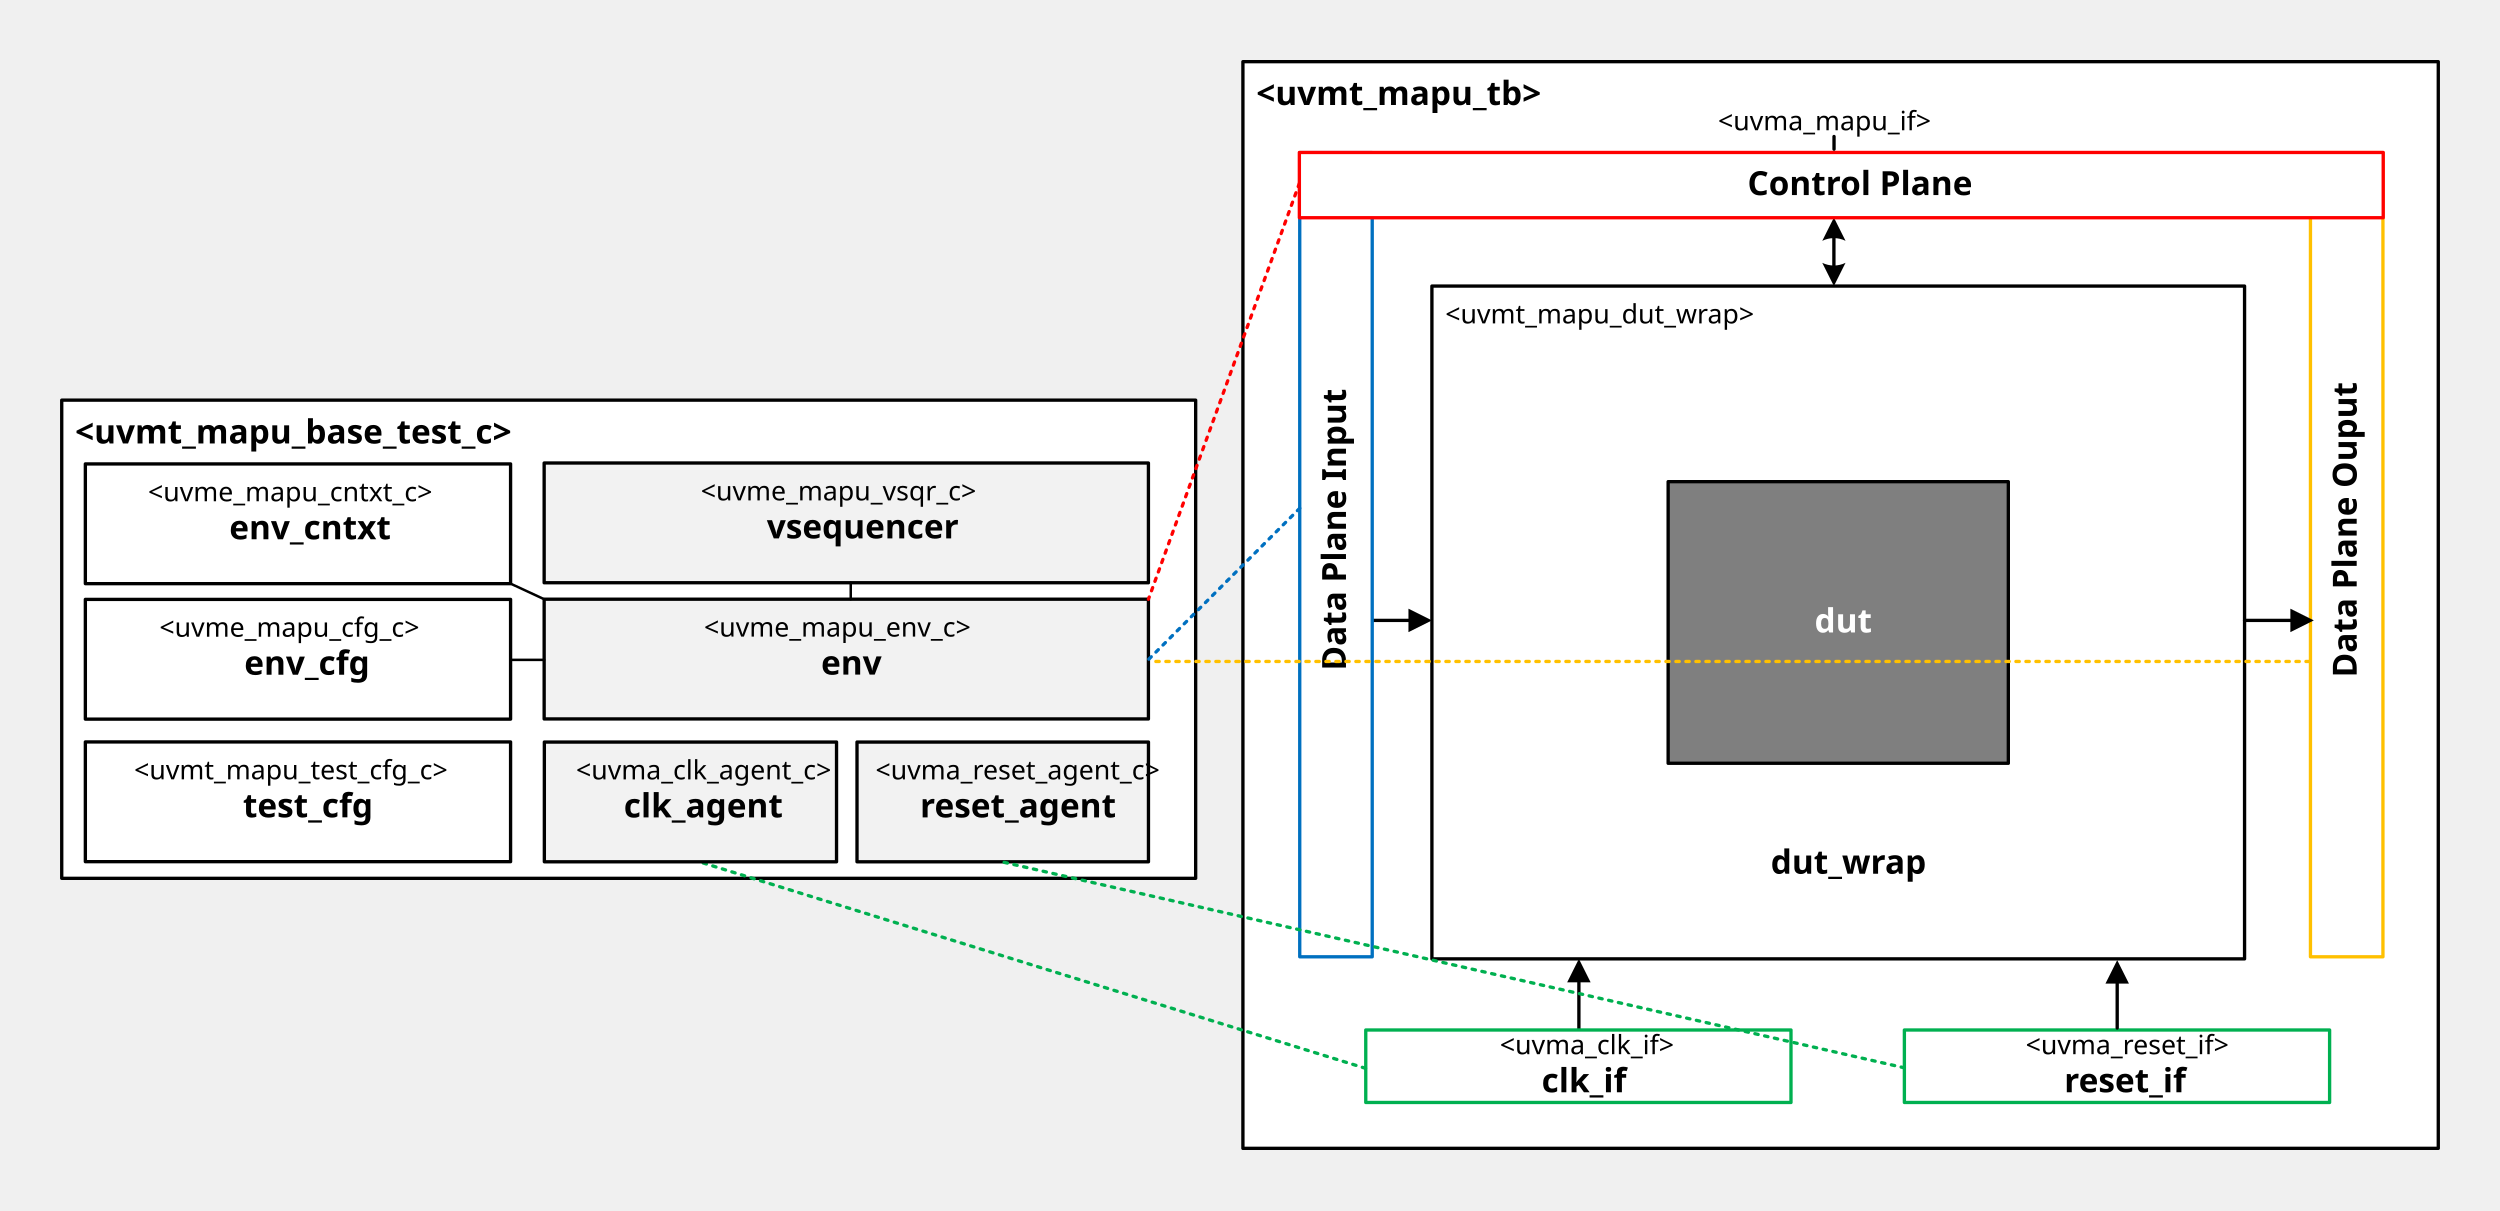
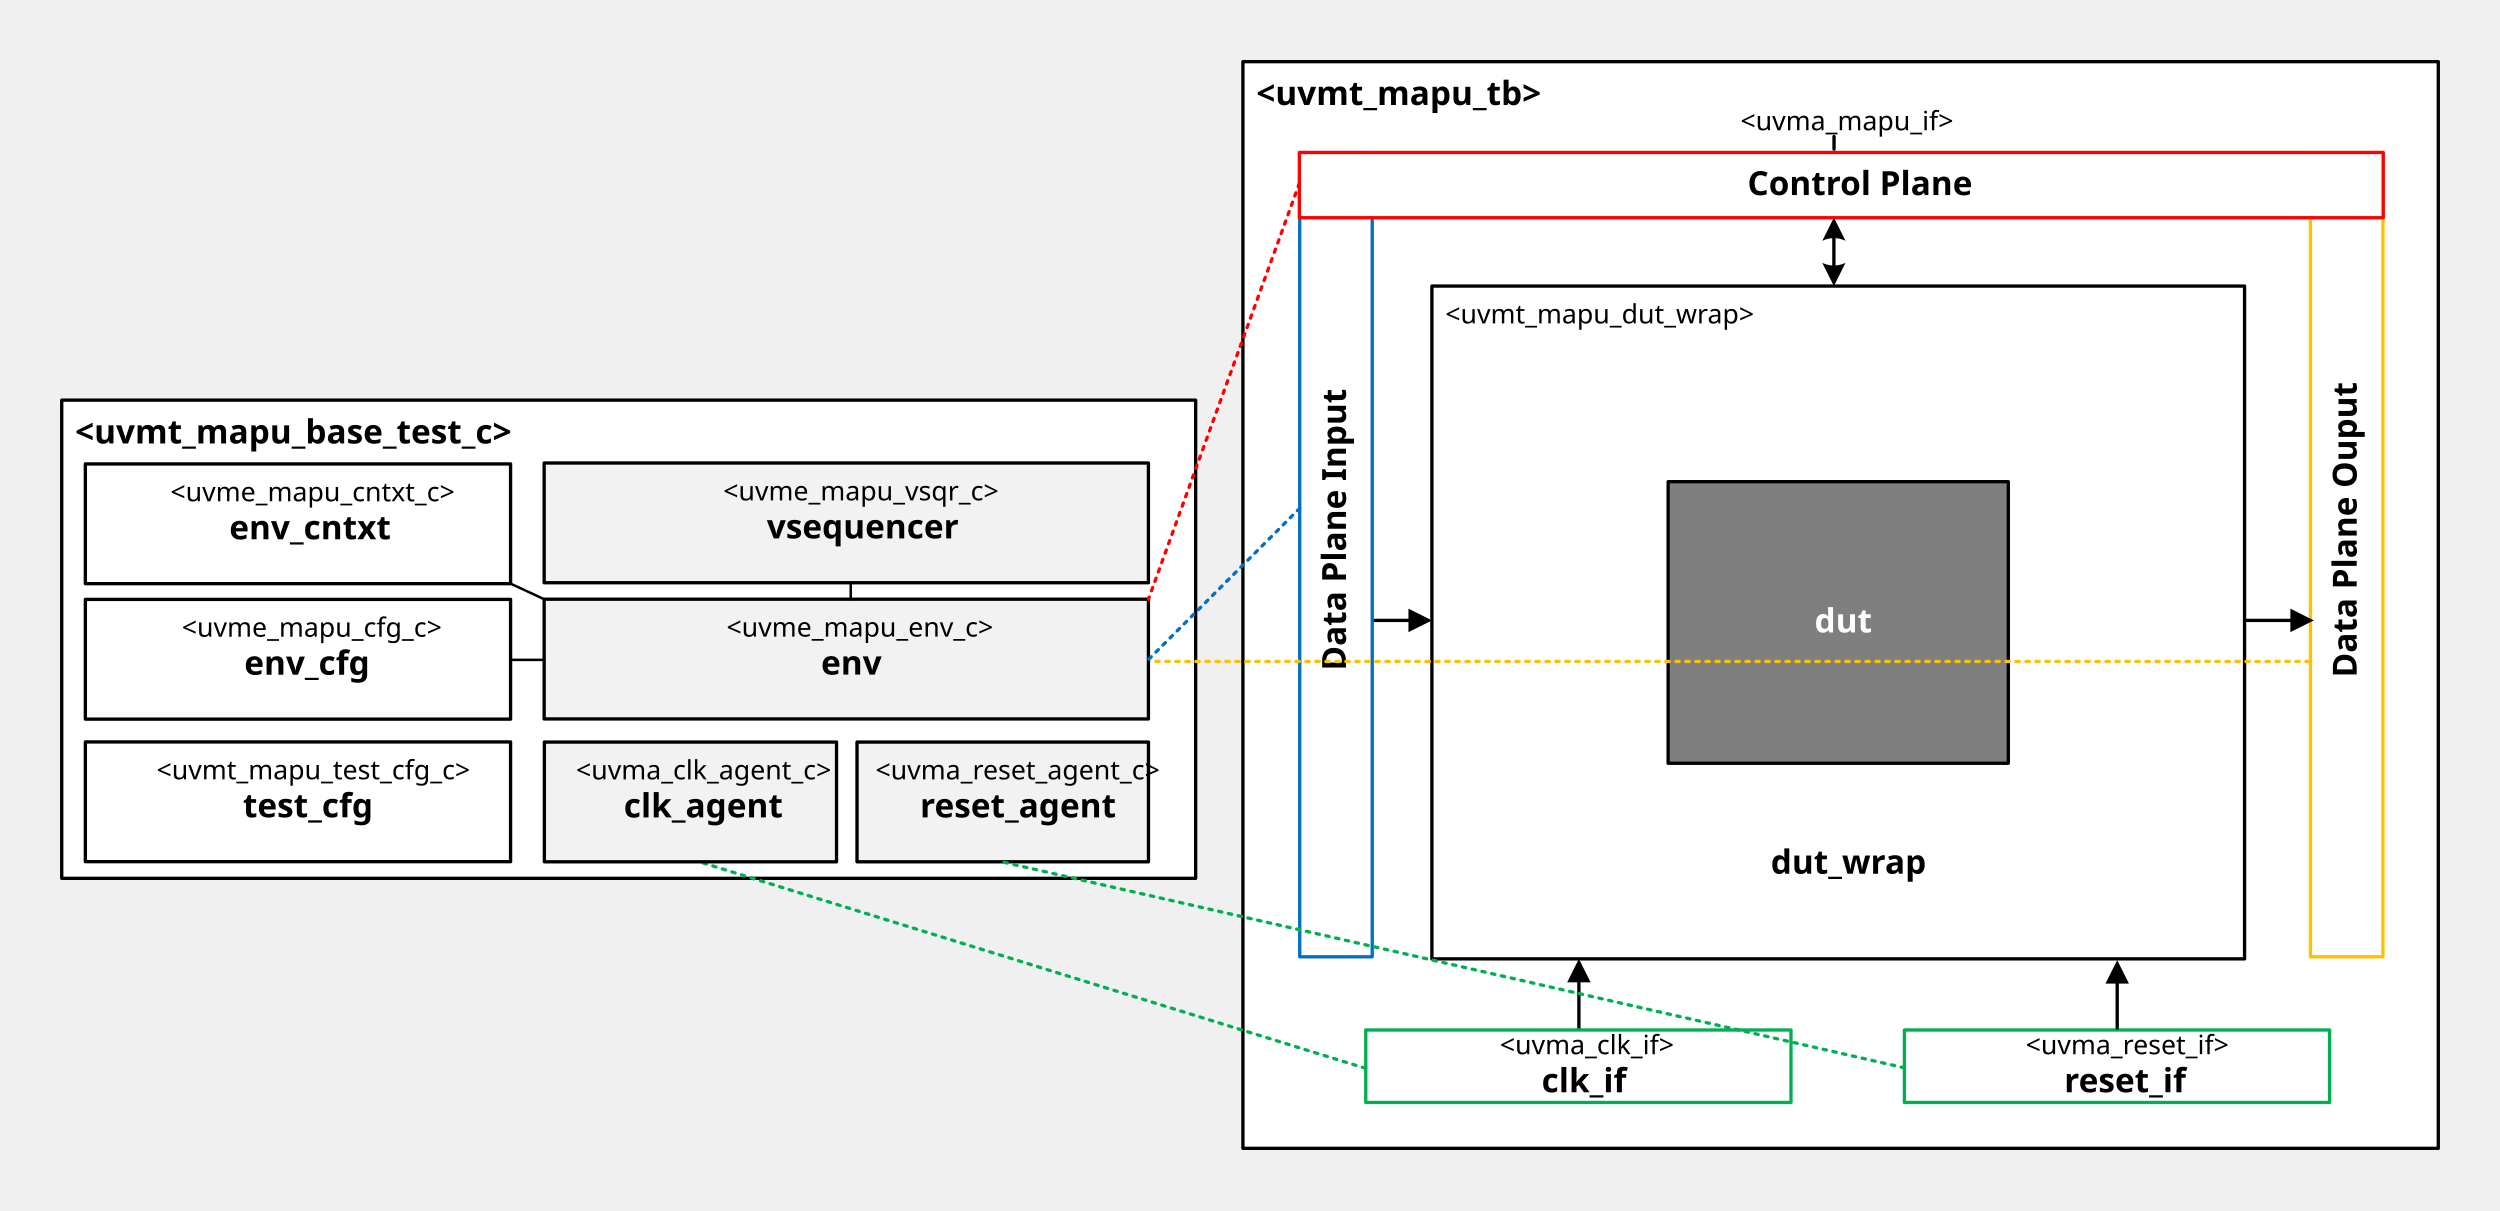
<svg xmlns="http://www.w3.org/2000/svg" xmlns:xlink="http://www.w3.org/1999/xlink" width="10.415in" height="5.041in" viewBox="0 0 749.913 362.984" xml:space="preserve" color-interpolation-filters="sRGB" class="st23">
  <style type="text/css">
	
		.st1 {fill:#ffffff;stroke:#000000;stroke-linecap:round;stroke-linejoin:round;stroke-width:1}
		.st2 {fill:#000000;font-family:Calibri;font-size:0.833em;font-weight:bold}
		.st3 {fill:#7f7f7f;stroke:#000000;stroke-linecap:round;stroke-linejoin:round;stroke-width:1}
		.st4 {fill:#ffffff;font-family:Calibri;font-size:0.833em;font-weight:bold}
		.st5 {fill:none;stroke:#000000;stroke-linecap:round;stroke-linejoin:round;stroke-width:1}
		.st6 {fill:#000000;font-family:Calibri;font-size:0.667em}
		.st7 {font-size:1.25em;font-weight:bold}
		.st8 {marker-end:url(#mrkr4-16);stroke:#000000;stroke-linecap:round;stroke-linejoin:round;stroke-width:1}
		.st9 {fill:#000000;fill-opacity:1;stroke:#000000;stroke-opacity:1;stroke-width:0.284}
		.st10 {fill:#ffffff;stroke:#00b050;stroke-linecap:round;stroke-linejoin:round;stroke-width:1}
		.st11 {fill:#f2f2f2;stroke:#000000;stroke-linecap:round;stroke-linejoin:round;stroke-width:1}
		.st12 {stroke:#00b050;stroke-dasharray:1,2;stroke-linecap:round;stroke-linejoin:round;stroke-width:1}
		.st13 {marker-end:url(#mrkr5-64);marker-start:url(#mrkr5-62);stroke:#000000;stroke-linecap:round;stroke-linejoin:round;stroke-width:1}
		.st14 {stroke:#000000;stroke-linecap:round;stroke-linejoin:round;stroke-width:0.75}
		.st15 {fill:#ffffff;stroke:#ffc000;stroke-linecap:round;stroke-linejoin:round;stroke-width:1}
		.st16 {fill:#ffffff;stroke:#0070c0;stroke-linecap:round;stroke-linejoin:round;stroke-width:1}
		.st17 {stroke:#ff0000;stroke-dasharray:1,2;stroke-linecap:round;stroke-linejoin:round;stroke-width:1}
		.st18 {stroke:#0070c0;stroke-dasharray:1,2;stroke-linecap:round;stroke-linejoin:round;stroke-width:1}
		.st19 {stroke:#ffc000;stroke-dasharray:1,2;stroke-linecap:round;stroke-linejoin:round;stroke-width:1}
		.st20 {fill:#ffffff;stroke:#ff0000;stroke-linecap:round;stroke-linejoin:round;stroke-width:1}
		.st21 {fill:none;stroke:none;stroke-linecap:round;stroke-linejoin:round;stroke-width:1}
		.st22 {stroke:#000000;stroke-linecap:round;stroke-linejoin:round;stroke-width:1}
		.st23 {fill:none;fill-rule:evenodd;font-size:12px;overflow:visible;stroke-linecap:square;stroke-miterlimit:3}
	
	</style>
  <defs id="Markers">
    <g id="lend4">
      <path d="M 2 1 L 0 0 L 2 -1 L 2 1 " style="stroke:none" />
    </g>
    <marker id="mrkr4-16" class="st9" refX="-7.04" orient="auto" markerUnits="strokeWidth" overflow="visible">
      <use xlink:href="#lend4" transform="scale(-3.52,-3.52) " />
    </marker>
    <g id="lend5">
      <path d="M 2 1 L 0 0 L 1.981 -0.993 C 1.672 -0.365 1.673 0.373 1.985 1 " style="stroke:none" />
    </g>
    <marker id="mrkr5-62" class="st9" refX="5.8" orient="auto" markerUnits="strokeWidth" overflow="visible">
      <use xlink:href="#lend5" transform="scale(3.52) " />
    </marker>
    <marker id="mrkr5-64" class="st9" refX="-6.16" orient="auto" markerUnits="strokeWidth" overflow="visible">
      <use xlink:href="#lend5" transform="scale(-3.52,-3.52) " />
    </marker>
  </defs>
  <g>
    <g id="shape1-1" transform="translate(372.831,-18.5)">
      <rect x="0" y="37" width="358.583" height="325.984" class="st1" />
      <text x="4" y="50" class="st2">&lt;uvmt_mapu_tb&gt;</text>
    </g>
    <g id="shape267-4" transform="translate(500.39,-134.013)">
      <rect x="0" y="278.499" width="102.047" height="84.486" class="st3" />
      <text x="43.92" y="323.74" class="st4">dut</text>
    </g>
    <g id="shape98-7" transform="translate(429.524,-75.3425)">
      <rect x="0" y="161.157" width="243.78" height="201.827" class="st5" />
      <text x="4" y="172.36" class="st6">&lt;uvmt_mapu_dut_wrap&gt;                 <tspan x="101.65" dy="16.5em" class="st7">dut_wrap</tspan>
      </text>
    </g>
    <g id="shape166-11" transform="translate(110.638,316.921) rotate(-90)">
      <path d="M0 362.98 L22.24 362.98" class="st8" />
    </g>
    <g id="shape159-17" transform="translate(409.681,-32.2635)">
      <rect x="0" y="341.24" width="127.559" height="21.744" class="st10" />
      <text x="40.22" y="348.51" class="st6">&lt;uvma_clk_if&gt; <tspan x="52.76" dy="1.14em" class="st7">clk_if</tspan>
      </text>
    </g>
    <g id="shape213-21" transform="translate(571.256,-32.2635)">
      <rect x="0" y="341.24" width="127.559" height="21.744" class="st10" />
      <text x="36.37" y="348.51" class="st6">&lt;uvma_reset_if&gt; <tspan x="47.94" dy="1.14em" class="st7">reset_if</tspan>
      </text>
    </g>
    <g id="shape215-25" transform="translate(18.5,-99.5118)">
      <rect x="0" y="219.551" width="340.157" height="143.433" class="st1" />
      <text x="4" y="232.55" class="st2">&lt;uvmt_mapu_base_test_c&gt;</text>
    </g>
    <g id="shape216-28" transform="translate(163.217,-188.169)">
      <rect x="0" y="327.067" width="181.268" height="35.918" class="st11" />
-       <text x="46.98" y="338.27" class="st6">&lt;uvme_mapu_vsqr_c&gt; <tspan x="66.8" dy="1.14em" class="st7">vsequencer</tspan>
+       <text x="53.71" y="338.27" class="st6">&lt;uvme_mapu_vsqr_c&gt; <tspan x="66.8" dy="1.14em" class="st7">vsequencer</tspan>
      </text>
    </g>
    <g id="shape217-32" transform="translate(25.5866,-104.5)">
      <rect x="0" y="327.067" width="127.559" height="35.918" class="st5" />
-       <text x="14.62" y="338.27" class="st6">&lt;uvmt_mapu_test_cfg_c&gt; <tspan x="47.27" dy="1.14em" class="st7">test_cfg</tspan>
+       <text x="21.35" y="338.27" class="st6">&lt;uvmt_mapu_test_cfg_c&gt; <tspan x="47.27" dy="1.14em" class="st7">test_cfg</tspan>
      </text>
    </g>
    <g id="shape218-36" transform="translate(25.5866,-187.902)">
      <rect x="0" y="327.067" width="127.559" height="35.918" class="st5" />
-       <text x="18.79" y="338.27" class="st6">&lt;uvme_mapu_cntxt_c&gt; <tspan x="43.18" dy="1.14em" class="st7">env_cntxt</tspan>
+       <text x="25.51" y="338.27" class="st6">&lt;uvme_mapu_cntxt_c&gt; <tspan x="43.18" dy="1.14em" class="st7">env_cntxt</tspan>
      </text>
    </g>
    <g id="shape219-40" transform="translate(163.217,-147.311)">
      <rect x="0" y="327.067" width="181.268" height="35.918" class="st11" />
-       <text x="47.95" y="338.27" class="st6">&lt;uvme_mapu_env_c&gt; <tspan x="83.07" dy="1.14em" class="st7">env</tspan>
+       <text x="54.68" y="338.27" class="st6">&lt;uvme_mapu_env_c&gt; <tspan x="83.07" dy="1.14em" class="st7">env</tspan>
      </text>
    </g>
    <g id="shape220-44" transform="translate(25.5866,-147.266)">
      <rect x="0" y="327.067" width="127.559" height="35.918" class="st5" />
-       <text x="22.2" y="338.27" class="st6">&lt;uvme_mapu_cfg_c&gt; <tspan x="47.68" dy="1.14em" class="st7">env_cfg</tspan>
+       <text x="28.92" y="338.27" class="st6">&lt;uvme_mapu_cfg_c&gt; <tspan x="47.68" dy="1.14em" class="st7">env_cfg</tspan>
      </text>
    </g>
    <g id="shape260-48" transform="translate(272.118,308.386) rotate(-90)">
      <path d="M0 362.98 L13.33 362.98" class="st8" />
    </g>
    <g id="shape222-53" transform="translate(302.125,667.171) rotate(-162.776)">
      <path d="M0 362.98 L209.23 362.98" class="st12" />
    </g>
    <g id="shape265-56" transform="translate(913.093,65.2716) rotate(90)">
      <path d="M5.8 362.98 L6.16 362.98 L14.38 362.98" class="st13" />
    </g>
    <g id="shape268-65" transform="translate(305.928,-154.182) rotate(24.8918)">
      <path d="M0 362.98 L11.1 362.98" class="st14" />
    </g>
    <g id="shape269-68" transform="translate(153.146,-165.031)">
      <path d="M0 362.98 L10.07 362.98" class="st14" />
    </g>
    <g id="shape270-71" transform="translate(-107.791,179.756) rotate(-90)">
      <path d="M0 362.98 L4.94 362.98" class="st14" />
    </g>
    <g id="shape272-74" transform="translate(408.748,-176.87)">
      <path d="M0 362.98 L13.74 362.98" class="st8" />
    </g>
    <g id="shape273-79" transform="translate(351.831,287.019) rotate(-90)">
      <rect x="0" y="341.24" width="241.236" height="21.744" class="st15" />
      <text x="83.81" y="355.11" class="st2">Data Plane Ouput</text>
    </g>
    <g id="shape274-82" transform="translate(673.303,-176.87)">
      <path d="M0 362.98 L13.74 362.98" class="st8" />
    </g>
    <g id="shape277-87" transform="translate(163.276,-104.472)">
      <rect x="0" y="327.067" width="87.65" height="35.918" class="st11" />
      <text x="9.49" y="338.27" class="st6">&lt;uvma_clk_agent_c&gt; <tspan x="23.84" dy="1.14em" class="st7">clk_agent</tspan>
      </text>
    </g>
    <g id="shape278-91" transform="translate(257.067,-104.472)">
      <rect x="0" y="327.067" width="87.429" height="35.918" class="st11" />
      <text x="5.53" y="338.27" class="st6">&lt;uvma_reset_agent_c&gt; <tspan x="18.91" dy="1.14em" class="st7">reset_agent</tspan>
      </text>
    </g>
    <g id="shape271-95" transform="translate(48.636,287.016) rotate(-90)">
      <rect x="0" y="341.24" width="241.236" height="21.744" class="st16" />
      <text x="85.86" y="355.11" class="st2">Data Plane Input</text>
    </g>
    <g id="shape263-98" transform="translate(730.966,178.861) rotate(109.95)">
      <path d="M0 362.98 L132.71 362.98" class="st17" />
    </g>
    <g id="shape275-101" transform="translate(646.544,409.135) rotate(135)">
      <path d="M0 362.98 L64.19 362.98" class="st18" />
    </g>
    <g id="shape276-104" transform="translate(692.717,561.409) rotate(180)">
      <path d="M0 362.98 L347.67 362.98" class="st19" />
    </g>
    <g id="shape261-107" transform="translate(389.764,-297.663)">
      <rect x="0" y="343.398" width="325.134" height="19.587" class="st20" />
      <text x="134.43" y="356.19" class="st2">Control Plane</text>
    </g>
    <g id="shape283-110" transform="translate(443.858,-320.669)">
      <rect x="0" y="351.705" width="213.307" height="11.28" class="st21" />
-       <text x="71.48" y="359.74" class="st6">&lt;uvma_mapu_if&gt;</text>
+       <text x="78.21" y="359.74" class="st6">&lt;uvma_mapu_if&gt;</text>
    </g>
    <g id="shape284-113" transform="translate(913.132,40.9482) rotate(90)">
      <path d="M0 362.98 L3.8 362.98" class="st22" />
    </g>
    <g id="shape223-116" transform="translate(490.486,674.199) rotate(-167.143)">
      <path d="M0 362.98 L277.75 362.98" class="st12" />
    </g>
  </g>
</svg>
